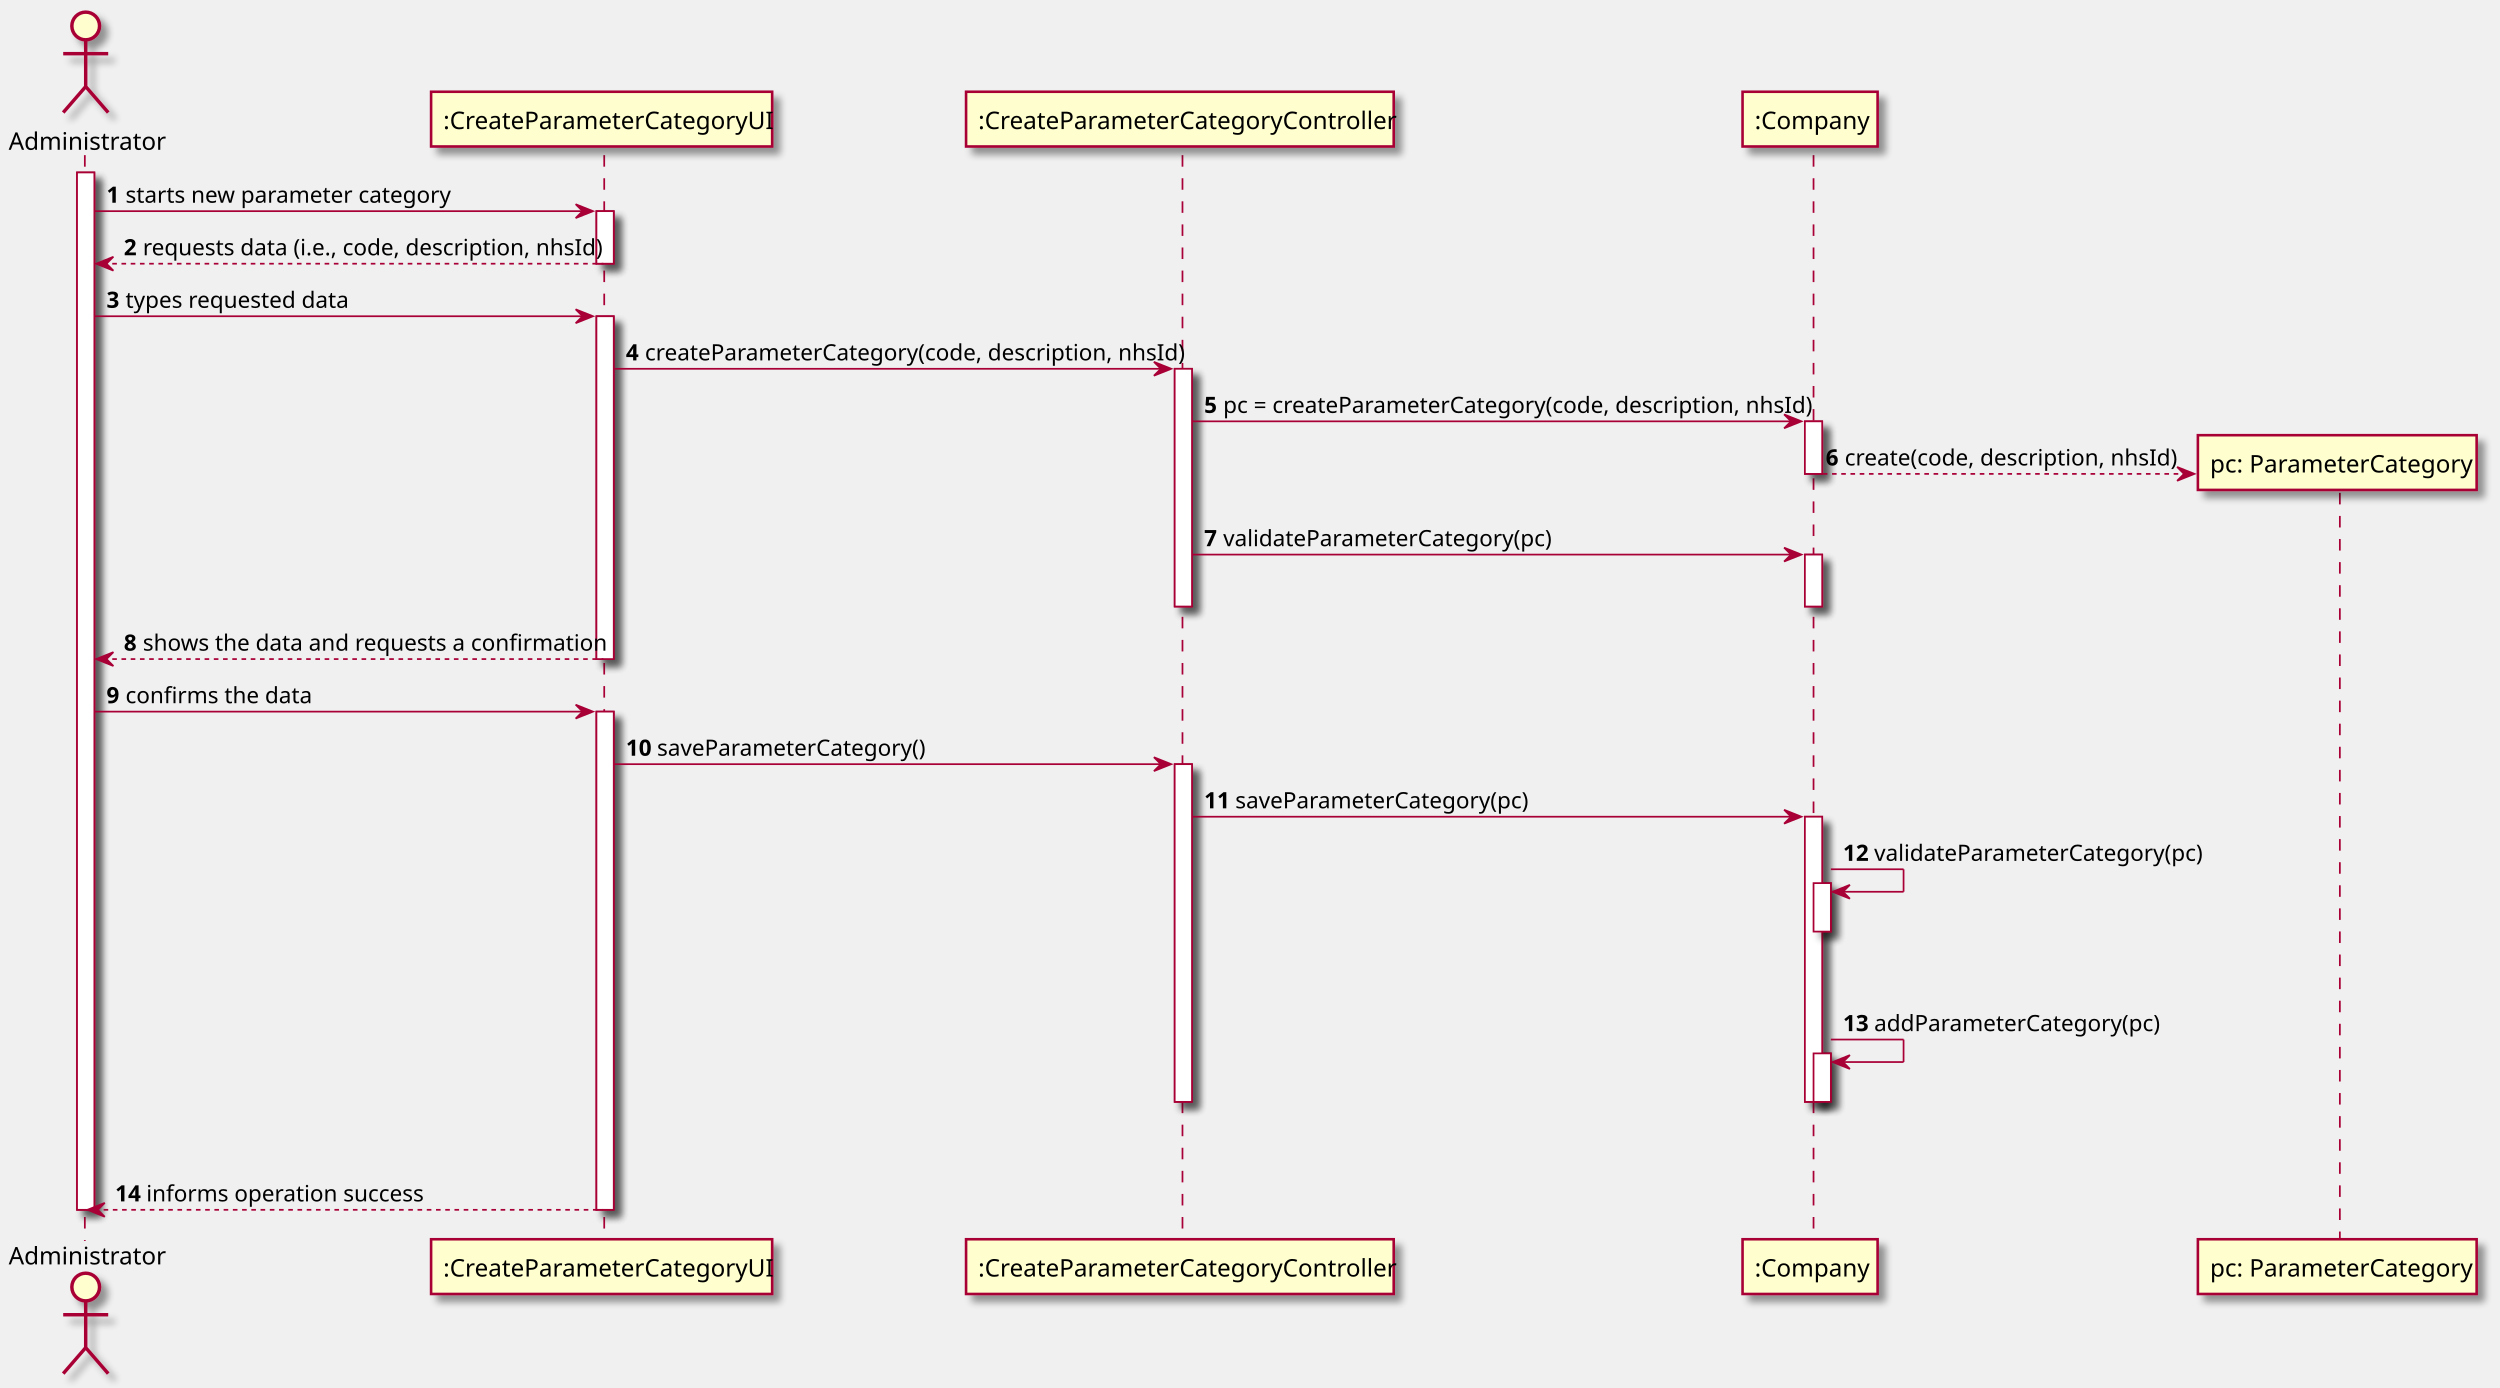
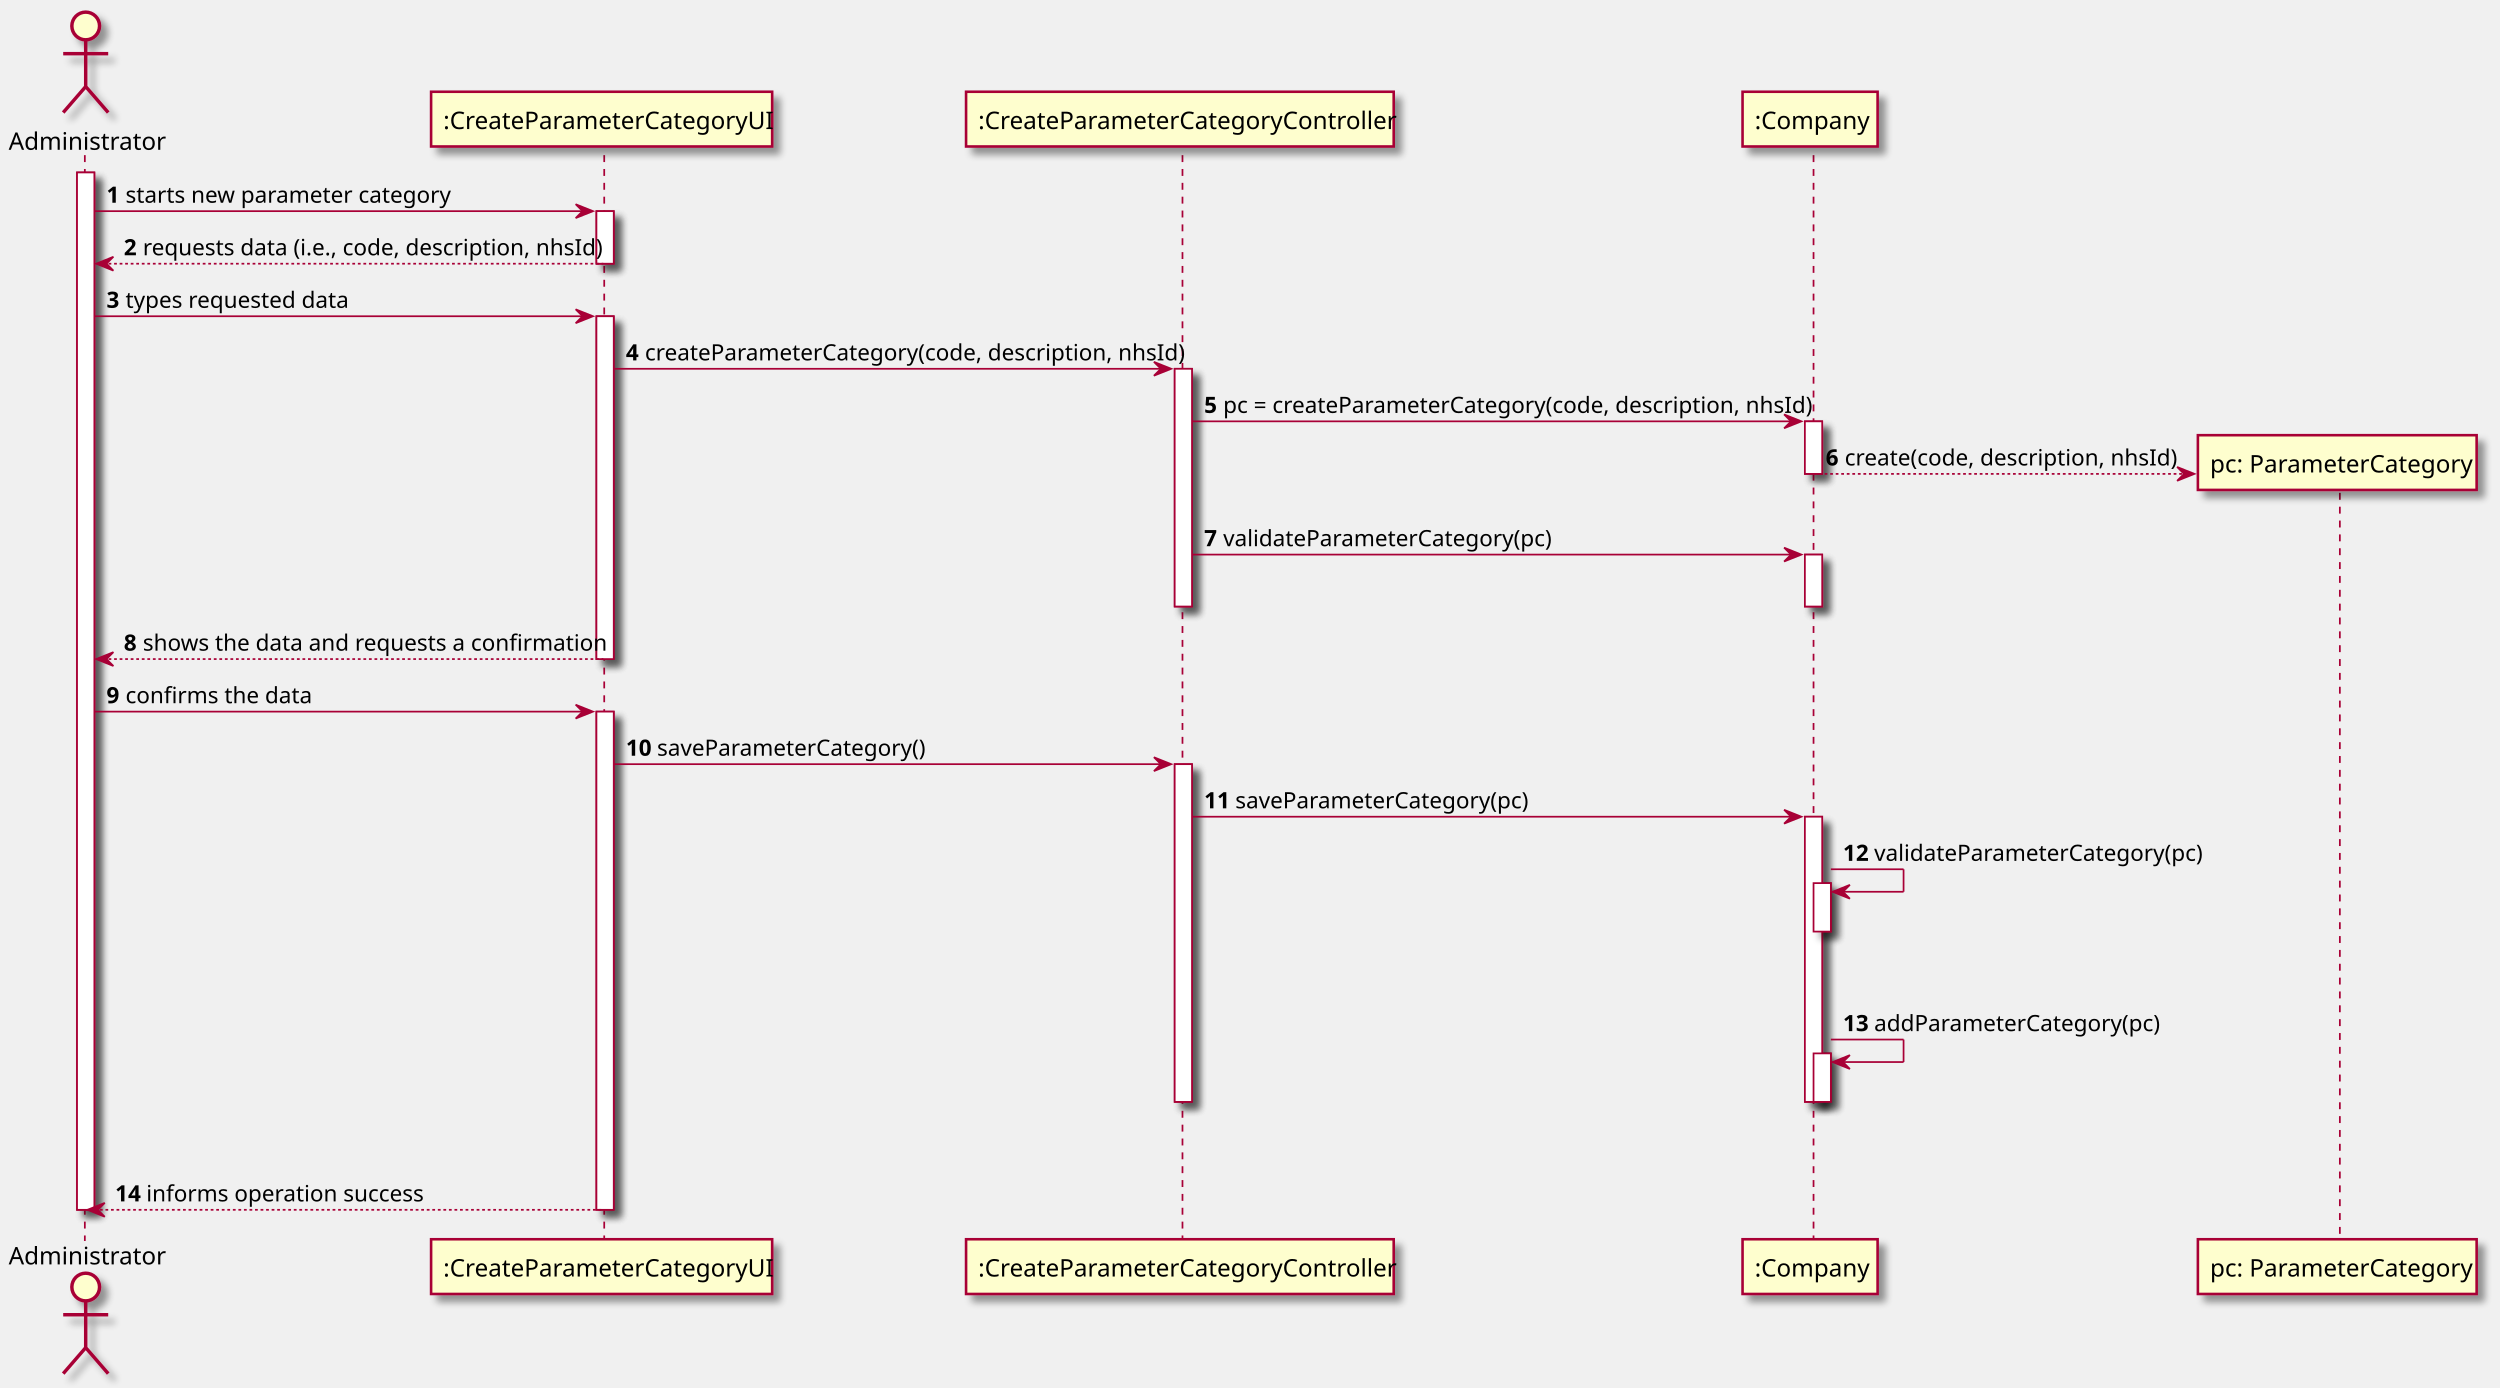
- <svg xmlns="http://www.w3.org/2000/svg" contentScriptType="application/ecmascript" contentStyleType="text/css" height="601.5px" preserveAspectRatio="none" style="width:1083px;height:601px;" version="1.1" viewBox="0 0 1083 601" width="1083px" zoomAndPan="magnify">
+ <svg xmlns="http://www.w3.org/2000/svg" contentScriptType="application/ecmascript" contentStyleType="text/css" height="1002.5px" preserveAspectRatio="none" style="width:1805px;height:1002px;" version="1.1" viewBox="0 0 1805 1002" width="1805px" zoomAndPan="magnify">
  <defs>
    <filter height="300%" id="f2e2gm2mwyezx" width="300%" x="-1" y="-1">
-       <feGaussianBlur result="blurOut" stdDeviation="1.5" />
+       <feGaussianBlur result="blurOut" stdDeviation="2.5" />
      <feColorMatrix in="blurOut" result="blurOut2" type="matrix" values="0 0 0 0 0 0 0 0 0 0 0 0 0 0 0 0 0 0 .4 0" />
-       <feOffset dx="3.0" dy="3.0" in="blurOut2" result="blurOut3" />
+       <feOffset dx="5.0" dy="5.0" in="blurOut2" result="blurOut3" />
      <feBlend in="SourceGraphic" in2="blurOut3" mode="normal" />
    </filter>
  </defs>
  <g>
-     <rect fill="#FFFFFF" filter="url(#f2e2gm2mwyezx)" height="449.385" style="stroke:#A80036;stroke-width:0.75;" width="7.5" x="33.375" y="74.707" />
-     <rect fill="#FFFFFF" filter="url(#f2e2gm2mwyezx)" height="22.764" style="stroke:#A80036;stroke-width:0.75;" width="7.5" x="258.375" y="91.471" />
-     <rect fill="#FFFFFF" filter="url(#f2e2gm2mwyezx)" height="148.512" style="stroke:#A80036;stroke-width:0.75;" width="7.5" x="258.375" y="136.998" />
-     <rect fill="#FFFFFF" filter="url(#f2e2gm2mwyezx)" height="215.818" style="stroke:#A80036;stroke-width:0.75;" width="7.5" x="258.375" y="308.273" />
-     <rect fill="#FFFFFF" filter="url(#f2e2gm2mwyezx)" height="102.984" style="stroke:#A80036;stroke-width:0.75;" width="7.5" x="508.875" y="159.762" />
-     <rect fill="#FFFFFF" filter="url(#f2e2gm2mwyezx)" height="146.291" style="stroke:#A80036;stroke-width:0.75;" width="7.5" x="508.875" y="331.037" />
-     <rect fill="#FFFFFF" filter="url(#f2e2gm2mwyezx)" height="22.764" style="stroke:#A80036;stroke-width:0.75;" width="7.5" x="781.875" y="182.525" />
-     <rect fill="#FFFFFF" filter="url(#f2e2gm2mwyezx)" height="22.5" style="stroke:#A80036;stroke-width:0.75;" width="7.5" x="781.875" y="240.246" />
-     <rect fill="#FFFFFF" filter="url(#f2e2gm2mwyezx)" height="123.527" style="stroke:#A80036;stroke-width:0.75;" width="7.5" x="781.875" y="353.801" />
-     <rect fill="#FFFFFF" filter="url(#f2e2gm2mwyezx)" height="21" style="stroke:#A80036;stroke-width:0.75;" width="7.5" x="785.625" y="382.565" />
-     <rect fill="#FFFFFF" filter="url(#f2e2gm2mwyezx)" height="21" style="stroke:#A80036;stroke-width:0.75;" width="7.5" x="785.625" y="456.328" />
-     <line style="stroke:#A80036;stroke-width:0.75;stroke-dasharray:5.0,5.0;" x1="36.75" x2="36.75" y1="67.207" y2="537.592" />
-     <line style="stroke:#A80036;stroke-width:0.75;stroke-dasharray:5.0,5.0;" x1="261.75" x2="261.75" y1="67.207" y2="537.592" />
-     <line style="stroke:#A80036;stroke-width:0.75;stroke-dasharray:5.0,5.0;" x1="512.25" x2="512.25" y1="67.207" y2="537.592" />
-     <line style="stroke:#A80036;stroke-width:0.75;stroke-dasharray:5.0,5.0;" x1="785.625" x2="785.625" y1="67.207" y2="537.592" />
-     <line style="stroke:#A80036;stroke-width:0.75;stroke-dasharray:5.0,5.0;" x1="1013.625" x2="1013.625" y1="213.504" y2="537.592" />
-     <text fill="#000000" font-family="sans-serif" font-size="10.5" lengthAdjust="spacing" textLength="62.25" x="3.75" y="64.9">Administrator</text>
-     <ellipse cx="37.125" cy="11.25" fill="#FEFECE" filter="url(#f2e2gm2mwyezx)" rx="6" ry="6" style="stroke:#A80036;stroke-width:1.5;" />
-     <path d="M37.125,17.25 L37.125,37.5 M27.375,23.25 L46.875,23.25 M37.125,37.5 L27.375,48.75 M37.125,37.5 L46.875,48.75 " fill="none" filter="url(#f2e2gm2mwyezx)" style="stroke:#A80036;stroke-width:1.5;" />
-     <text fill="#000000" font-family="sans-serif" font-size="10.5" lengthAdjust="spacing" textLength="62.25" x="3.75" y="547.742">Administrator</text>
-     <ellipse cx="37.125" cy="557.549" fill="#FEFECE" filter="url(#f2e2gm2mwyezx)" rx="6" ry="6" style="stroke:#A80036;stroke-width:1.5;" />
-     <path d="M37.125,563.549 L37.125,583.799 M27.375,569.549 L46.875,569.549 M37.125,583.799 L27.375,595.049 M37.125,583.799 L46.875,595.049 " fill="none" filter="url(#f2e2gm2mwyezx)" style="stroke:#A80036;stroke-width:1.5;" />
-     <rect fill="#FEFECE" filter="url(#f2e2gm2mwyezx)" height="23.707" style="stroke:#A80036;stroke-width:1.125;" width="147.75" x="186.75" y="39.75" />
-     <text fill="#000000" font-family="sans-serif" font-size="10.5" lengthAdjust="spacing" textLength="137.25" x="192" y="55.9">:CreateParameterCategoryUI</text>
-     <rect fill="#FEFECE" filter="url(#f2e2gm2mwyezx)" height="23.707" style="stroke:#A80036;stroke-width:1.125;" width="147.75" x="186.75" y="536.842" />
-     <text fill="#000000" font-family="sans-serif" font-size="10.5" lengthAdjust="spacing" textLength="137.25" x="192" y="552.992">:CreateParameterCategoryUI</text>
-     <rect fill="#FEFECE" filter="url(#f2e2gm2mwyezx)" height="23.707" style="stroke:#A80036;stroke-width:1.125;" width="185.25" x="418.5" y="39.75" />
-     <text fill="#000000" font-family="sans-serif" font-size="10.5" lengthAdjust="spacing" textLength="174.75" x="423.75" y="55.9">:CreateParameterCategoryController</text>
-     <rect fill="#FEFECE" filter="url(#f2e2gm2mwyezx)" height="23.707" style="stroke:#A80036;stroke-width:1.125;" width="185.25" x="418.5" y="536.842" />
-     <text fill="#000000" font-family="sans-serif" font-size="10.5" lengthAdjust="spacing" textLength="174.75" x="423.75" y="552.992">:CreateParameterCategoryController</text>
-     <rect fill="#FEFECE" filter="url(#f2e2gm2mwyezx)" height="23.707" style="stroke:#A80036;stroke-width:1.125;" width="58.5" x="754.875" y="39.75" />
-     <text fill="#000000" font-family="sans-serif" font-size="10.5" lengthAdjust="spacing" textLength="48" x="760.125" y="55.9">:Company</text>
-     <rect fill="#FEFECE" filter="url(#f2e2gm2mwyezx)" height="23.707" style="stroke:#A80036;stroke-width:1.125;" width="58.5" x="754.875" y="536.842" />
-     <text fill="#000000" font-family="sans-serif" font-size="10.5" lengthAdjust="spacing" textLength="48" x="760.125" y="552.992">:Company</text>
-     <rect fill="#FEFECE" filter="url(#f2e2gm2mwyezx)" height="23.707" style="stroke:#A80036;stroke-width:1.125;" width="120.75" x="952.125" y="536.842" />
-     <text fill="#000000" font-family="sans-serif" font-size="10.5" lengthAdjust="spacing" textLength="110.25" x="957.375" y="552.992">pc: ParameterCategory</text>
-     <rect fill="#FFFFFF" filter="url(#f2e2gm2mwyezx)" height="449.385" style="stroke:#A80036;stroke-width:0.75;" width="7.5" x="33.375" y="74.707" />
-     <rect fill="#FFFFFF" filter="url(#f2e2gm2mwyezx)" height="22.764" style="stroke:#A80036;stroke-width:0.75;" width="7.5" x="258.375" y="91.471" />
-     <rect fill="#FFFFFF" filter="url(#f2e2gm2mwyezx)" height="148.512" style="stroke:#A80036;stroke-width:0.75;" width="7.5" x="258.375" y="136.998" />
-     <rect fill="#FFFFFF" filter="url(#f2e2gm2mwyezx)" height="215.818" style="stroke:#A80036;stroke-width:0.75;" width="7.5" x="258.375" y="308.273" />
-     <rect fill="#FFFFFF" filter="url(#f2e2gm2mwyezx)" height="102.984" style="stroke:#A80036;stroke-width:0.75;" width="7.5" x="508.875" y="159.762" />
-     <rect fill="#FFFFFF" filter="url(#f2e2gm2mwyezx)" height="146.291" style="stroke:#A80036;stroke-width:0.75;" width="7.5" x="508.875" y="331.037" />
-     <rect fill="#FFFFFF" filter="url(#f2e2gm2mwyezx)" height="22.764" style="stroke:#A80036;stroke-width:0.75;" width="7.5" x="781.875" y="182.525" />
-     <rect fill="#FFFFFF" filter="url(#f2e2gm2mwyezx)" height="22.5" style="stroke:#A80036;stroke-width:0.75;" width="7.5" x="781.875" y="240.246" />
-     <rect fill="#FFFFFF" filter="url(#f2e2gm2mwyezx)" height="123.527" style="stroke:#A80036;stroke-width:0.75;" width="7.5" x="781.875" y="353.801" />
-     <rect fill="#FFFFFF" filter="url(#f2e2gm2mwyezx)" height="21" style="stroke:#A80036;stroke-width:0.75;" width="7.5" x="785.625" y="382.565" />
-     <rect fill="#FFFFFF" filter="url(#f2e2gm2mwyezx)" height="21" style="stroke:#A80036;stroke-width:0.75;" width="7.5" x="785.625" y="456.328" />
-     <polygon fill="#A80036" points="249.375,88.471,256.875,91.471,249.375,94.471,252.375,91.471" style="stroke:#A80036;stroke-width:0.75;" />
-     <line style="stroke:#A80036;stroke-width:0.75;" x1="40.875" x2="253.875" y1="91.471" y2="91.471" />
-     <text fill="#000000" font-family="sans-serif" font-size="9.75" font-weight="bold" lengthAdjust="spacing" textLength="5.25" x="46.125" y="87.828">1</text>
-     <text fill="#000000" font-family="sans-serif" font-size="9.75" lengthAdjust="spacing" textLength="132" x="54.375" y="87.828">starts new parameter category</text>
-     <polygon fill="#A80036" points="49.125,111.234,41.625,114.234,49.125,117.234,46.125,114.234" style="stroke:#A80036;stroke-width:0.75;" />
-     <line style="stroke:#A80036;stroke-width:0.75;stroke-dasharray:2.0,2.0;" x1="44.625" x2="261.375" y1="114.234" y2="114.234" />
-     <text fill="#000000" font-family="sans-serif" font-size="9.75" font-weight="bold" lengthAdjust="spacing" textLength="5.25" x="53.625" y="110.592">2</text>
-     <text fill="#000000" font-family="sans-serif" font-size="9.75" lengthAdjust="spacing" textLength="191.25" x="61.875" y="110.592">requests data (i.e., code, description, nhsId)</text>
-     <polygon fill="#A80036" points="249.375,133.998,256.875,136.998,249.375,139.998,252.375,136.998" style="stroke:#A80036;stroke-width:0.75;" />
-     <line style="stroke:#A80036;stroke-width:0.75;" x1="40.875" x2="253.875" y1="136.998" y2="136.998" />
-     <text fill="#000000" font-family="sans-serif" font-size="9.75" font-weight="bold" lengthAdjust="spacing" textLength="5.25" x="46.125" y="133.356">3</text>
-     <text fill="#000000" font-family="sans-serif" font-size="9.75" lengthAdjust="spacing" textLength="91.5" x="54.375" y="133.356">types requested data</text>
-     <polygon fill="#A80036" points="499.875,156.762,507.375,159.762,499.875,162.762,502.875,159.762" style="stroke:#A80036;stroke-width:0.75;" />
-     <line style="stroke:#A80036;stroke-width:0.75;" x1="265.875" x2="504.375" y1="159.762" y2="159.762" />
-     <text fill="#000000" font-family="sans-serif" font-size="9.75" font-weight="bold" lengthAdjust="spacing" textLength="5.25" x="271.125" y="156.119">4</text>
-     <text fill="#000000" font-family="sans-serif" font-size="9.75" lengthAdjust="spacing" textLength="220.5" x="279.375" y="156.119">createParameterCategory(code, description, nhsId)</text>
-     <polygon fill="#A80036" points="772.875,179.525,780.375,182.525,772.875,185.525,775.875,182.525" style="stroke:#A80036;stroke-width:0.75;" />
-     <line style="stroke:#A80036;stroke-width:0.75;" x1="516.375" x2="777.375" y1="182.525" y2="182.525" />
-     <text fill="#000000" font-family="sans-serif" font-size="9.75" font-weight="bold" lengthAdjust="spacing" textLength="5.25" x="521.625" y="178.883">5</text>
-     <text fill="#000000" font-family="sans-serif" font-size="9.75" lengthAdjust="spacing" textLength="243" x="529.875" y="178.883">pc = createParameterCategory(code, description, nhsId)</text>
-     <polygon fill="#A80036" points="943.125,202.289,950.625,205.289,943.125,208.289,946.125,205.289" style="stroke:#A80036;stroke-width:0.75;" />
-     <line style="stroke:#A80036;stroke-width:0.75;stroke-dasharray:2.0,2.0;" x1="785.625" x2="947.625" y1="205.289" y2="205.289" />
-     <text fill="#000000" font-family="sans-serif" font-size="9.75" font-weight="bold" lengthAdjust="spacing" textLength="5.25" x="790.875" y="201.647">6</text>
-     <text fill="#000000" font-family="sans-serif" font-size="9.75" lengthAdjust="spacing" textLength="136.5" x="799.125" y="201.647">create(code, description, nhsId)</text>
-     <rect fill="#FEFECE" filter="url(#f2e2gm2mwyezx)" height="23.707" style="stroke:#A80036;stroke-width:1.125;" width="120.75" x="952.125" y="188.525" />
-     <text fill="#000000" font-family="sans-serif" font-size="10.5" lengthAdjust="spacing" textLength="110.25" x="957.375" y="204.675">pc: ParameterCategory</text>
-     <polygon fill="#A80036" points="772.875,237.246,780.375,240.246,772.875,243.246,775.875,240.246" style="stroke:#A80036;stroke-width:0.75;" />
-     <line style="stroke:#A80036;stroke-width:0.75;" x1="516.375" x2="777.375" y1="240.246" y2="240.246" />
-     <text fill="#000000" font-family="sans-serif" font-size="9.75" font-weight="bold" lengthAdjust="spacing" textLength="5.25" x="521.625" y="236.604">7</text>
-     <text fill="#000000" font-family="sans-serif" font-size="9.75" lengthAdjust="spacing" textLength="132.75" x="529.875" y="236.604">validateParameterCategory(pc)</text>
-     <polygon fill="#A80036" points="49.125,282.51,41.625,285.51,49.125,288.51,46.125,285.51" style="stroke:#A80036;stroke-width:0.75;" />
-     <line style="stroke:#A80036;stroke-width:0.75;stroke-dasharray:2.0,2.0;" x1="44.625" x2="261.375" y1="285.51" y2="285.51" />
-     <text fill="#000000" font-family="sans-serif" font-size="9.75" font-weight="bold" lengthAdjust="spacing" textLength="5.25" x="53.625" y="281.867">8</text>
-     <text fill="#000000" font-family="sans-serif" font-size="9.75" lengthAdjust="spacing" textLength="189" x="61.875" y="281.867">shows the data and requests a confirmation</text>
-     <polygon fill="#A80036" points="249.375,305.273,256.875,308.273,249.375,311.273,252.375,308.273" style="stroke:#A80036;stroke-width:0.75;" />
-     <line style="stroke:#A80036;stroke-width:0.75;" x1="40.875" x2="253.875" y1="308.273" y2="308.273" />
-     <text fill="#000000" font-family="sans-serif" font-size="9.75" font-weight="bold" lengthAdjust="spacing" textLength="5.25" x="46.125" y="304.631">9</text>
-     <text fill="#000000" font-family="sans-serif" font-size="9.75" lengthAdjust="spacing" textLength="75" x="54.375" y="304.631">confirms the data</text>
-     <polygon fill="#A80036" points="499.875,328.037,507.375,331.037,499.875,334.037,502.875,331.037" style="stroke:#A80036;stroke-width:0.75;" />
-     <line style="stroke:#A80036;stroke-width:0.75;" x1="265.875" x2="504.375" y1="331.037" y2="331.037" />
-     <text fill="#000000" font-family="sans-serif" font-size="9.75" font-weight="bold" lengthAdjust="spacing" textLength="10.5" x="271.125" y="327.395">10</text>
-     <text fill="#000000" font-family="sans-serif" font-size="9.75" lengthAdjust="spacing" textLength="109.5" x="284.625" y="327.395">saveParameterCategory()</text>
-     <polygon fill="#A80036" points="772.875,350.801,780.375,353.801,772.875,356.801,775.875,353.801" style="stroke:#A80036;stroke-width:0.75;" />
-     <line style="stroke:#A80036;stroke-width:0.75;" x1="516.375" x2="777.375" y1="353.801" y2="353.801" />
-     <text fill="#000000" font-family="sans-serif" font-size="9.75" font-weight="bold" lengthAdjust="spacing" textLength="10.5" x="521.625" y="350.158">11</text>
-     <text fill="#000000" font-family="sans-serif" font-size="9.75" lengthAdjust="spacing" textLength="120" x="535.125" y="350.158">saveParameterCategory(pc)</text>
-     <line style="stroke:#A80036;stroke-width:0.75;" x1="793.125" x2="824.625" y1="376.565" y2="376.565" />
-     <line style="stroke:#A80036;stroke-width:0.75;" x1="824.625" x2="824.625" y1="376.565" y2="386.315" />
-     <line style="stroke:#A80036;stroke-width:0.75;" x1="793.875" x2="824.625" y1="386.315" y2="386.315" />
-     <polygon fill="#A80036" points="801.375,383.315,793.875,386.315,801.375,389.315,798.375,386.315" style="stroke:#A80036;stroke-width:0.75;" />
-     <text fill="#000000" font-family="sans-serif" font-size="9.75" font-weight="bold" lengthAdjust="spacing" textLength="10.5" x="798.375" y="372.922">12</text>
-     <text fill="#000000" font-family="sans-serif" font-size="9.75" lengthAdjust="spacing" textLength="132.75" x="811.875" y="372.922">validateParameterCategory(pc)</text>
-     <line style="stroke:#A80036;stroke-width:0.75;" x1="793.125" x2="824.625" y1="450.328" y2="450.328" />
-     <line style="stroke:#A80036;stroke-width:0.75;" x1="824.625" x2="824.625" y1="450.328" y2="460.078" />
-     <line style="stroke:#A80036;stroke-width:0.75;" x1="793.875" x2="824.625" y1="460.078" y2="460.078" />
-     <polygon fill="#A80036" points="801.375,457.078,793.875,460.078,801.375,463.078,798.375,460.078" style="stroke:#A80036;stroke-width:0.75;" />
-     <text fill="#000000" font-family="sans-serif" font-size="9.75" font-weight="bold" lengthAdjust="spacing" textLength="10.5" x="798.375" y="446.686">13</text>
-     <text fill="#000000" font-family="sans-serif" font-size="9.75" lengthAdjust="spacing" textLength="116.25" x="811.875" y="446.686">addParameterCategory(pc)</text>
-     <polygon fill="#A80036" points="45.375,521.092,37.875,524.092,45.375,527.092,42.375,524.092" style="stroke:#A80036;stroke-width:0.75;" />
-     <line style="stroke:#A80036;stroke-width:0.75;stroke-dasharray:2.0,2.0;" x1="40.875" x2="261.375" y1="524.092" y2="524.092" />
-     <text fill="#000000" font-family="sans-serif" font-size="9.75" font-weight="bold" lengthAdjust="spacing" textLength="10.5" x="49.875" y="520.449">14</text>
-     <text fill="#000000" font-family="sans-serif" font-size="9.75" lengthAdjust="spacing" textLength="114" x="63.375" y="520.449">informs operation success</text>
+     <rect fill="#FFFFFF" filter="url(#f2e2gm2mwyezx)" height="748.975" style="stroke:#A80036;stroke-width:1.25;" width="12.5" x="55.625" y="124.512" />
+     <rect fill="#FFFFFF" filter="url(#f2e2gm2mwyezx)" height="37.94" style="stroke:#A80036;stroke-width:1.25;" width="12.5" x="430.625" y="152.451" />
+     <rect fill="#FFFFFF" filter="url(#f2e2gm2mwyezx)" height="247.519" style="stroke:#A80036;stroke-width:1.25;" width="12.5" x="430.625" y="228.33" />
+     <rect fill="#FFFFFF" filter="url(#f2e2gm2mwyezx)" height="359.697" style="stroke:#A80036;stroke-width:1.25;" width="12.5" x="430.625" y="513.789" />
+     <rect fill="#FFFFFF" filter="url(#f2e2gm2mwyezx)" height="171.641" style="stroke:#A80036;stroke-width:1.25;" width="12.5" x="848.125" y="266.269" />
+     <rect fill="#FFFFFF" filter="url(#f2e2gm2mwyezx)" height="243.818" style="stroke:#A80036;stroke-width:1.25;" width="12.5" x="848.125" y="551.729" />
+     <rect fill="#FFFFFF" filter="url(#f2e2gm2mwyezx)" height="37.94" style="stroke:#A80036;stroke-width:1.25;" width="12.5" x="1303.125" y="304.209" />
+     <rect fill="#FFFFFF" filter="url(#f2e2gm2mwyezx)" height="37.5" style="stroke:#A80036;stroke-width:1.25;" width="12.5" x="1303.125" y="400.41" />
+     <rect fill="#FFFFFF" filter="url(#f2e2gm2mwyezx)" height="205.879" style="stroke:#A80036;stroke-width:1.25;" width="12.5" x="1303.125" y="589.668" />
+     <rect fill="#FFFFFF" filter="url(#f2e2gm2mwyezx)" height="35" style="stroke:#A80036;stroke-width:1.25;" width="12.5" x="1309.375" y="637.607" />
+     <rect fill="#FFFFFF" filter="url(#f2e2gm2mwyezx)" height="35" style="stroke:#A80036;stroke-width:1.25;" width="12.5" x="1309.375" y="760.547" />
+     <line style="stroke:#A80036;stroke-width:1.25;stroke-dasharray:5.0,5.0;" x1="61.25" x2="61.25" y1="112.012" y2="895.986" />
+     <line style="stroke:#A80036;stroke-width:1.25;stroke-dasharray:5.0,5.0;" x1="436.25" x2="436.25" y1="112.012" y2="895.986" />
+     <line style="stroke:#A80036;stroke-width:1.25;stroke-dasharray:5.0,5.0;" x1="853.75" x2="853.75" y1="112.012" y2="895.986" />
+     <line style="stroke:#A80036;stroke-width:1.25;stroke-dasharray:5.0,5.0;" x1="1309.375" x2="1309.375" y1="112.012" y2="895.986" />
+     <line style="stroke:#A80036;stroke-width:1.25;stroke-dasharray:5.0,5.0;" x1="1689.375" x2="1689.375" y1="355.84" y2="895.986" />
+     <text fill="#000000" font-family="sans-serif" font-size="17.5" lengthAdjust="spacing" textLength="103.75" x="6.25" y="108.166">Administrator</text>
+     <ellipse cx="61.875" cy="18.75" fill="#FEFECE" filter="url(#f2e2gm2mwyezx)" rx="10" ry="10" style="stroke:#A80036;stroke-width:2.5;" />
+     <path d="M61.875,28.75 L61.875,62.5 M45.625,38.75 L78.125,38.75 M61.875,62.5 L45.625,81.25 M61.875,62.5 L78.125,81.25 " fill="none" filter="url(#f2e2gm2mwyezx)" style="stroke:#A80036;stroke-width:2.5;" />
+     <text fill="#000000" font-family="sans-serif" font-size="17.5" lengthAdjust="spacing" textLength="103.75" x="6.25" y="912.903">Administrator</text>
+     <ellipse cx="61.875" cy="929.248" fill="#FEFECE" filter="url(#f2e2gm2mwyezx)" rx="10" ry="10" style="stroke:#A80036;stroke-width:2.5;" />
+     <path d="M61.875,939.248 L61.875,972.998 M45.625,949.248 L78.125,949.248 M61.875,972.998 L45.625,991.748 M61.875,972.998 L78.125,991.748 " fill="none" filter="url(#f2e2gm2mwyezx)" style="stroke:#A80036;stroke-width:2.5;" />
+     <rect fill="#FEFECE" filter="url(#f2e2gm2mwyezx)" height="39.512" style="stroke:#A80036;stroke-width:1.875;" width="246.25" x="311.25" y="66.25" />
+     <text fill="#000000" font-family="sans-serif" font-size="17.5" lengthAdjust="spacing" textLength="228.75" x="320" y="93.166">:CreateParameterCategoryUI</text>
+     <rect fill="#FEFECE" filter="url(#f2e2gm2mwyezx)" height="39.512" style="stroke:#A80036;stroke-width:1.875;" width="246.25" x="311.25" y="894.736" />
+     <text fill="#000000" font-family="sans-serif" font-size="17.5" lengthAdjust="spacing" textLength="228.75" x="320" y="921.653">:CreateParameterCategoryUI</text>
+     <rect fill="#FEFECE" filter="url(#f2e2gm2mwyezx)" height="39.512" style="stroke:#A80036;stroke-width:1.875;" width="308.75" x="697.5" y="66.25" />
+     <text fill="#000000" font-family="sans-serif" font-size="17.5" lengthAdjust="spacing" textLength="291.25" x="706.25" y="93.166">:CreateParameterCategoryController</text>
+     <rect fill="#FEFECE" filter="url(#f2e2gm2mwyezx)" height="39.512" style="stroke:#A80036;stroke-width:1.875;" width="308.75" x="697.5" y="894.736" />
+     <text fill="#000000" font-family="sans-serif" font-size="17.5" lengthAdjust="spacing" textLength="291.25" x="706.25" y="921.653">:CreateParameterCategoryController</text>
+     <rect fill="#FEFECE" filter="url(#f2e2gm2mwyezx)" height="39.512" style="stroke:#A80036;stroke-width:1.875;" width="97.5" x="1258.125" y="66.25" />
+     <text fill="#000000" font-family="sans-serif" font-size="17.5" lengthAdjust="spacing" textLength="80" x="1266.875" y="93.166">:Company</text>
+     <rect fill="#FEFECE" filter="url(#f2e2gm2mwyezx)" height="39.512" style="stroke:#A80036;stroke-width:1.875;" width="97.5" x="1258.125" y="894.736" />
+     <text fill="#000000" font-family="sans-serif" font-size="17.5" lengthAdjust="spacing" textLength="80" x="1266.875" y="921.653">:Company</text>
+     <rect fill="#FEFECE" filter="url(#f2e2gm2mwyezx)" height="39.512" style="stroke:#A80036;stroke-width:1.875;" width="201.25" x="1586.875" y="894.736" />
+     <text fill="#000000" font-family="sans-serif" font-size="17.5" lengthAdjust="spacing" textLength="183.75" x="1595.625" y="921.653">pc: ParameterCategory</text>
+     <rect fill="#FFFFFF" filter="url(#f2e2gm2mwyezx)" height="748.975" style="stroke:#A80036;stroke-width:1.25;" width="12.5" x="55.625" y="124.512" />
+     <rect fill="#FFFFFF" filter="url(#f2e2gm2mwyezx)" height="37.94" style="stroke:#A80036;stroke-width:1.25;" width="12.5" x="430.625" y="152.451" />
+     <rect fill="#FFFFFF" filter="url(#f2e2gm2mwyezx)" height="247.519" style="stroke:#A80036;stroke-width:1.25;" width="12.5" x="430.625" y="228.33" />
+     <rect fill="#FFFFFF" filter="url(#f2e2gm2mwyezx)" height="359.697" style="stroke:#A80036;stroke-width:1.25;" width="12.5" x="430.625" y="513.789" />
+     <rect fill="#FFFFFF" filter="url(#f2e2gm2mwyezx)" height="171.641" style="stroke:#A80036;stroke-width:1.25;" width="12.5" x="848.125" y="266.269" />
+     <rect fill="#FFFFFF" filter="url(#f2e2gm2mwyezx)" height="243.818" style="stroke:#A80036;stroke-width:1.25;" width="12.5" x="848.125" y="551.729" />
+     <rect fill="#FFFFFF" filter="url(#f2e2gm2mwyezx)" height="37.94" style="stroke:#A80036;stroke-width:1.25;" width="12.5" x="1303.125" y="304.209" />
+     <rect fill="#FFFFFF" filter="url(#f2e2gm2mwyezx)" height="37.5" style="stroke:#A80036;stroke-width:1.25;" width="12.5" x="1303.125" y="400.41" />
+     <rect fill="#FFFFFF" filter="url(#f2e2gm2mwyezx)" height="205.879" style="stroke:#A80036;stroke-width:1.25;" width="12.5" x="1303.125" y="589.668" />
+     <rect fill="#FFFFFF" filter="url(#f2e2gm2mwyezx)" height="35" style="stroke:#A80036;stroke-width:1.25;" width="12.5" x="1309.375" y="637.607" />
+     <rect fill="#FFFFFF" filter="url(#f2e2gm2mwyezx)" height="35" style="stroke:#A80036;stroke-width:1.25;" width="12.5" x="1309.375" y="760.547" />
+     <polygon fill="#A80036" points="415.625,147.451,428.125,152.451,415.625,157.451,420.625,152.451" style="stroke:#A80036;stroke-width:1.25;" />
+     <line style="stroke:#A80036;stroke-width:1.25;" x1="68.125" x2="423.125" y1="152.451" y2="152.451" />
+     <text fill="#000000" font-family="sans-serif" font-size="16.25" font-weight="bold" lengthAdjust="spacing" textLength="8.75" x="76.875" y="146.381">1</text>
+     <text fill="#000000" font-family="sans-serif" font-size="16.25" lengthAdjust="spacing" textLength="220" x="90.625" y="146.381">starts new parameter category</text>
+     <polygon fill="#A80036" points="81.875,185.391,69.375,190.391,81.875,195.391,76.875,190.391" style="stroke:#A80036;stroke-width:1.25;" />
+     <line style="stroke:#A80036;stroke-width:1.25;stroke-dasharray:2.0,2.0;" x1="74.375" x2="435.625" y1="190.391" y2="190.391" />
+     <text fill="#000000" font-family="sans-serif" font-size="16.25" font-weight="bold" lengthAdjust="spacing" textLength="8.75" x="89.375" y="184.32">2</text>
+     <text fill="#000000" font-family="sans-serif" font-size="16.25" lengthAdjust="spacing" textLength="318.75" x="103.125" y="184.32">requests data (i.e., code, description, nhsId)</text>
+     <polygon fill="#A80036" points="415.625,223.33,428.125,228.33,415.625,233.33,420.625,228.33" style="stroke:#A80036;stroke-width:1.25;" />
+     <line style="stroke:#A80036;stroke-width:1.25;" x1="68.125" x2="423.125" y1="228.33" y2="228.33" />
+     <text fill="#000000" font-family="sans-serif" font-size="16.25" font-weight="bold" lengthAdjust="spacing" textLength="8.75" x="76.875" y="222.26">3</text>
+     <text fill="#000000" font-family="sans-serif" font-size="16.25" lengthAdjust="spacing" textLength="152.5" x="90.625" y="222.26">types requested data</text>
+     <polygon fill="#A80036" points="833.125,261.269,845.625,266.269,833.125,271.269,838.125,266.269" style="stroke:#A80036;stroke-width:1.25;" />
+     <line style="stroke:#A80036;stroke-width:1.25;" x1="443.125" x2="840.625" y1="266.269" y2="266.269" />
+     <text fill="#000000" font-family="sans-serif" font-size="16.25" font-weight="bold" lengthAdjust="spacing" textLength="8.75" x="451.875" y="260.199">4</text>
+     <text fill="#000000" font-family="sans-serif" font-size="16.25" lengthAdjust="spacing" textLength="367.5" x="465.625" y="260.199">createParameterCategory(code, description, nhsId)</text>
+     <polygon fill="#A80036" points="1288.125,299.209,1300.625,304.209,1288.125,309.209,1293.125,304.209" style="stroke:#A80036;stroke-width:1.25;" />
+     <line style="stroke:#A80036;stroke-width:1.25;" x1="860.625" x2="1295.625" y1="304.209" y2="304.209" />
+     <text fill="#000000" font-family="sans-serif" font-size="16.25" font-weight="bold" lengthAdjust="spacing" textLength="8.75" x="869.375" y="298.138">5</text>
+     <text fill="#000000" font-family="sans-serif" font-size="16.25" lengthAdjust="spacing" textLength="405" x="883.125" y="298.138">pc = createParameterCategory(code, description, nhsId)</text>
+     <polygon fill="#A80036" points="1571.875,337.148,1584.375,342.148,1571.875,347.148,1576.875,342.148" style="stroke:#A80036;stroke-width:1.25;" />
+     <line style="stroke:#A80036;stroke-width:1.25;stroke-dasharray:2.0,2.0;" x1="1309.375" x2="1579.375" y1="342.148" y2="342.148" />
+     <text fill="#000000" font-family="sans-serif" font-size="16.25" font-weight="bold" lengthAdjust="spacing" textLength="8.75" x="1318.125" y="336.078">6</text>
+     <text fill="#000000" font-family="sans-serif" font-size="16.25" lengthAdjust="spacing" textLength="227.5" x="1331.875" y="336.078">create(code, description, nhsId)</text>
+     <rect fill="#FEFECE" filter="url(#f2e2gm2mwyezx)" height="39.512" style="stroke:#A80036;stroke-width:1.875;" width="201.25" x="1586.875" y="314.209" />
+     <text fill="#000000" font-family="sans-serif" font-size="17.5" lengthAdjust="spacing" textLength="183.75" x="1595.625" y="341.125">pc: ParameterCategory</text>
+     <polygon fill="#A80036" points="1288.125,395.41,1300.625,400.41,1288.125,405.41,1293.125,400.41" style="stroke:#A80036;stroke-width:1.25;" />
+     <line style="stroke:#A80036;stroke-width:1.25;" x1="860.625" x2="1295.625" y1="400.41" y2="400.41" />
+     <text fill="#000000" font-family="sans-serif" font-size="16.25" font-weight="bold" lengthAdjust="spacing" textLength="8.75" x="869.375" y="394.34">7</text>
+     <text fill="#000000" font-family="sans-serif" font-size="16.25" lengthAdjust="spacing" textLength="221.25" x="883.125" y="394.34">validateParameterCategory(pc)</text>
+     <polygon fill="#A80036" points="81.875,470.85,69.375,475.85,81.875,480.85,76.875,475.85" style="stroke:#A80036;stroke-width:1.25;" />
+     <line style="stroke:#A80036;stroke-width:1.25;stroke-dasharray:2.0,2.0;" x1="74.375" x2="435.625" y1="475.85" y2="475.85" />
+     <text fill="#000000" font-family="sans-serif" font-size="16.25" font-weight="bold" lengthAdjust="spacing" textLength="8.75" x="89.375" y="469.779">8</text>
+     <text fill="#000000" font-family="sans-serif" font-size="16.25" lengthAdjust="spacing" textLength="315" x="103.125" y="469.779">shows the data and requests a confirmation</text>
+     <polygon fill="#A80036" points="415.625,508.789,428.125,513.789,415.625,518.789,420.625,513.789" style="stroke:#A80036;stroke-width:1.25;" />
+     <line style="stroke:#A80036;stroke-width:1.25;" x1="68.125" x2="423.125" y1="513.789" y2="513.789" />
+     <text fill="#000000" font-family="sans-serif" font-size="16.25" font-weight="bold" lengthAdjust="spacing" textLength="8.75" x="76.875" y="507.719">9</text>
+     <text fill="#000000" font-family="sans-serif" font-size="16.25" lengthAdjust="spacing" textLength="125" x="90.625" y="507.719">confirms the data</text>
+     <polygon fill="#A80036" points="833.125,546.729,845.625,551.729,833.125,556.729,838.125,551.729" style="stroke:#A80036;stroke-width:1.25;" />
+     <line style="stroke:#A80036;stroke-width:1.25;" x1="443.125" x2="840.625" y1="551.729" y2="551.729" />
+     <text fill="#000000" font-family="sans-serif" font-size="16.25" font-weight="bold" lengthAdjust="spacing" textLength="17.5" x="451.875" y="545.658">10</text>
+     <text fill="#000000" font-family="sans-serif" font-size="16.25" lengthAdjust="spacing" textLength="182.5" x="474.375" y="545.658">saveParameterCategory()</text>
+     <polygon fill="#A80036" points="1288.125,584.668,1300.625,589.668,1288.125,594.668,1293.125,589.668" style="stroke:#A80036;stroke-width:1.25;" />
+     <line style="stroke:#A80036;stroke-width:1.25;" x1="860.625" x2="1295.625" y1="589.668" y2="589.668" />
+     <text fill="#000000" font-family="sans-serif" font-size="16.25" font-weight="bold" lengthAdjust="spacing" textLength="17.5" x="869.375" y="583.597">11</text>
+     <text fill="#000000" font-family="sans-serif" font-size="16.25" lengthAdjust="spacing" textLength="200" x="891.875" y="583.597">saveParameterCategory(pc)</text>
+     <line style="stroke:#A80036;stroke-width:1.25;" x1="1321.875" x2="1374.375" y1="627.607" y2="627.607" />
+     <line style="stroke:#A80036;stroke-width:1.25;" x1="1374.375" x2="1374.375" y1="627.607" y2="643.857" />
+     <line style="stroke:#A80036;stroke-width:1.25;" x1="1323.125" x2="1374.375" y1="643.857" y2="643.857" />
+     <polygon fill="#A80036" points="1335.625,638.857,1323.125,643.857,1335.625,648.857,1330.625,643.857" style="stroke:#A80036;stroke-width:1.25;" />
+     <text fill="#000000" font-family="sans-serif" font-size="16.25" font-weight="bold" lengthAdjust="spacing" textLength="17.5" x="1330.625" y="621.537">12</text>
+     <text fill="#000000" font-family="sans-serif" font-size="16.25" lengthAdjust="spacing" textLength="221.25" x="1353.125" y="621.537">validateParameterCategory(pc)</text>
+     <line style="stroke:#A80036;stroke-width:1.25;" x1="1321.875" x2="1374.375" y1="750.547" y2="750.547" />
+     <line style="stroke:#A80036;stroke-width:1.25;" x1="1374.375" x2="1374.375" y1="750.547" y2="766.797" />
+     <line style="stroke:#A80036;stroke-width:1.25;" x1="1323.125" x2="1374.375" y1="766.797" y2="766.797" />
+     <polygon fill="#A80036" points="1335.625,761.797,1323.125,766.797,1335.625,771.797,1330.625,766.797" style="stroke:#A80036;stroke-width:1.25;" />
+     <text fill="#000000" font-family="sans-serif" font-size="16.25" font-weight="bold" lengthAdjust="spacing" textLength="17.5" x="1330.625" y="744.476">13</text>
+     <text fill="#000000" font-family="sans-serif" font-size="16.25" lengthAdjust="spacing" textLength="193.75" x="1353.125" y="744.476">addParameterCategory(pc)</text>
+     <polygon fill="#A80036" points="75.625,868.486,63.125,873.486,75.625,878.486,70.625,873.486" style="stroke:#A80036;stroke-width:1.25;" />
+     <line style="stroke:#A80036;stroke-width:1.25;stroke-dasharray:2.0,2.0;" x1="68.125" x2="435.625" y1="873.486" y2="873.486" />
+     <text fill="#000000" font-family="sans-serif" font-size="16.25" font-weight="bold" lengthAdjust="spacing" textLength="17.5" x="83.125" y="867.416">14</text>
+     <text fill="#000000" font-family="sans-serif" font-size="16.25" lengthAdjust="spacing" textLength="190" x="105.625" y="867.416">informs operation success</text>
  </g>
</svg>
